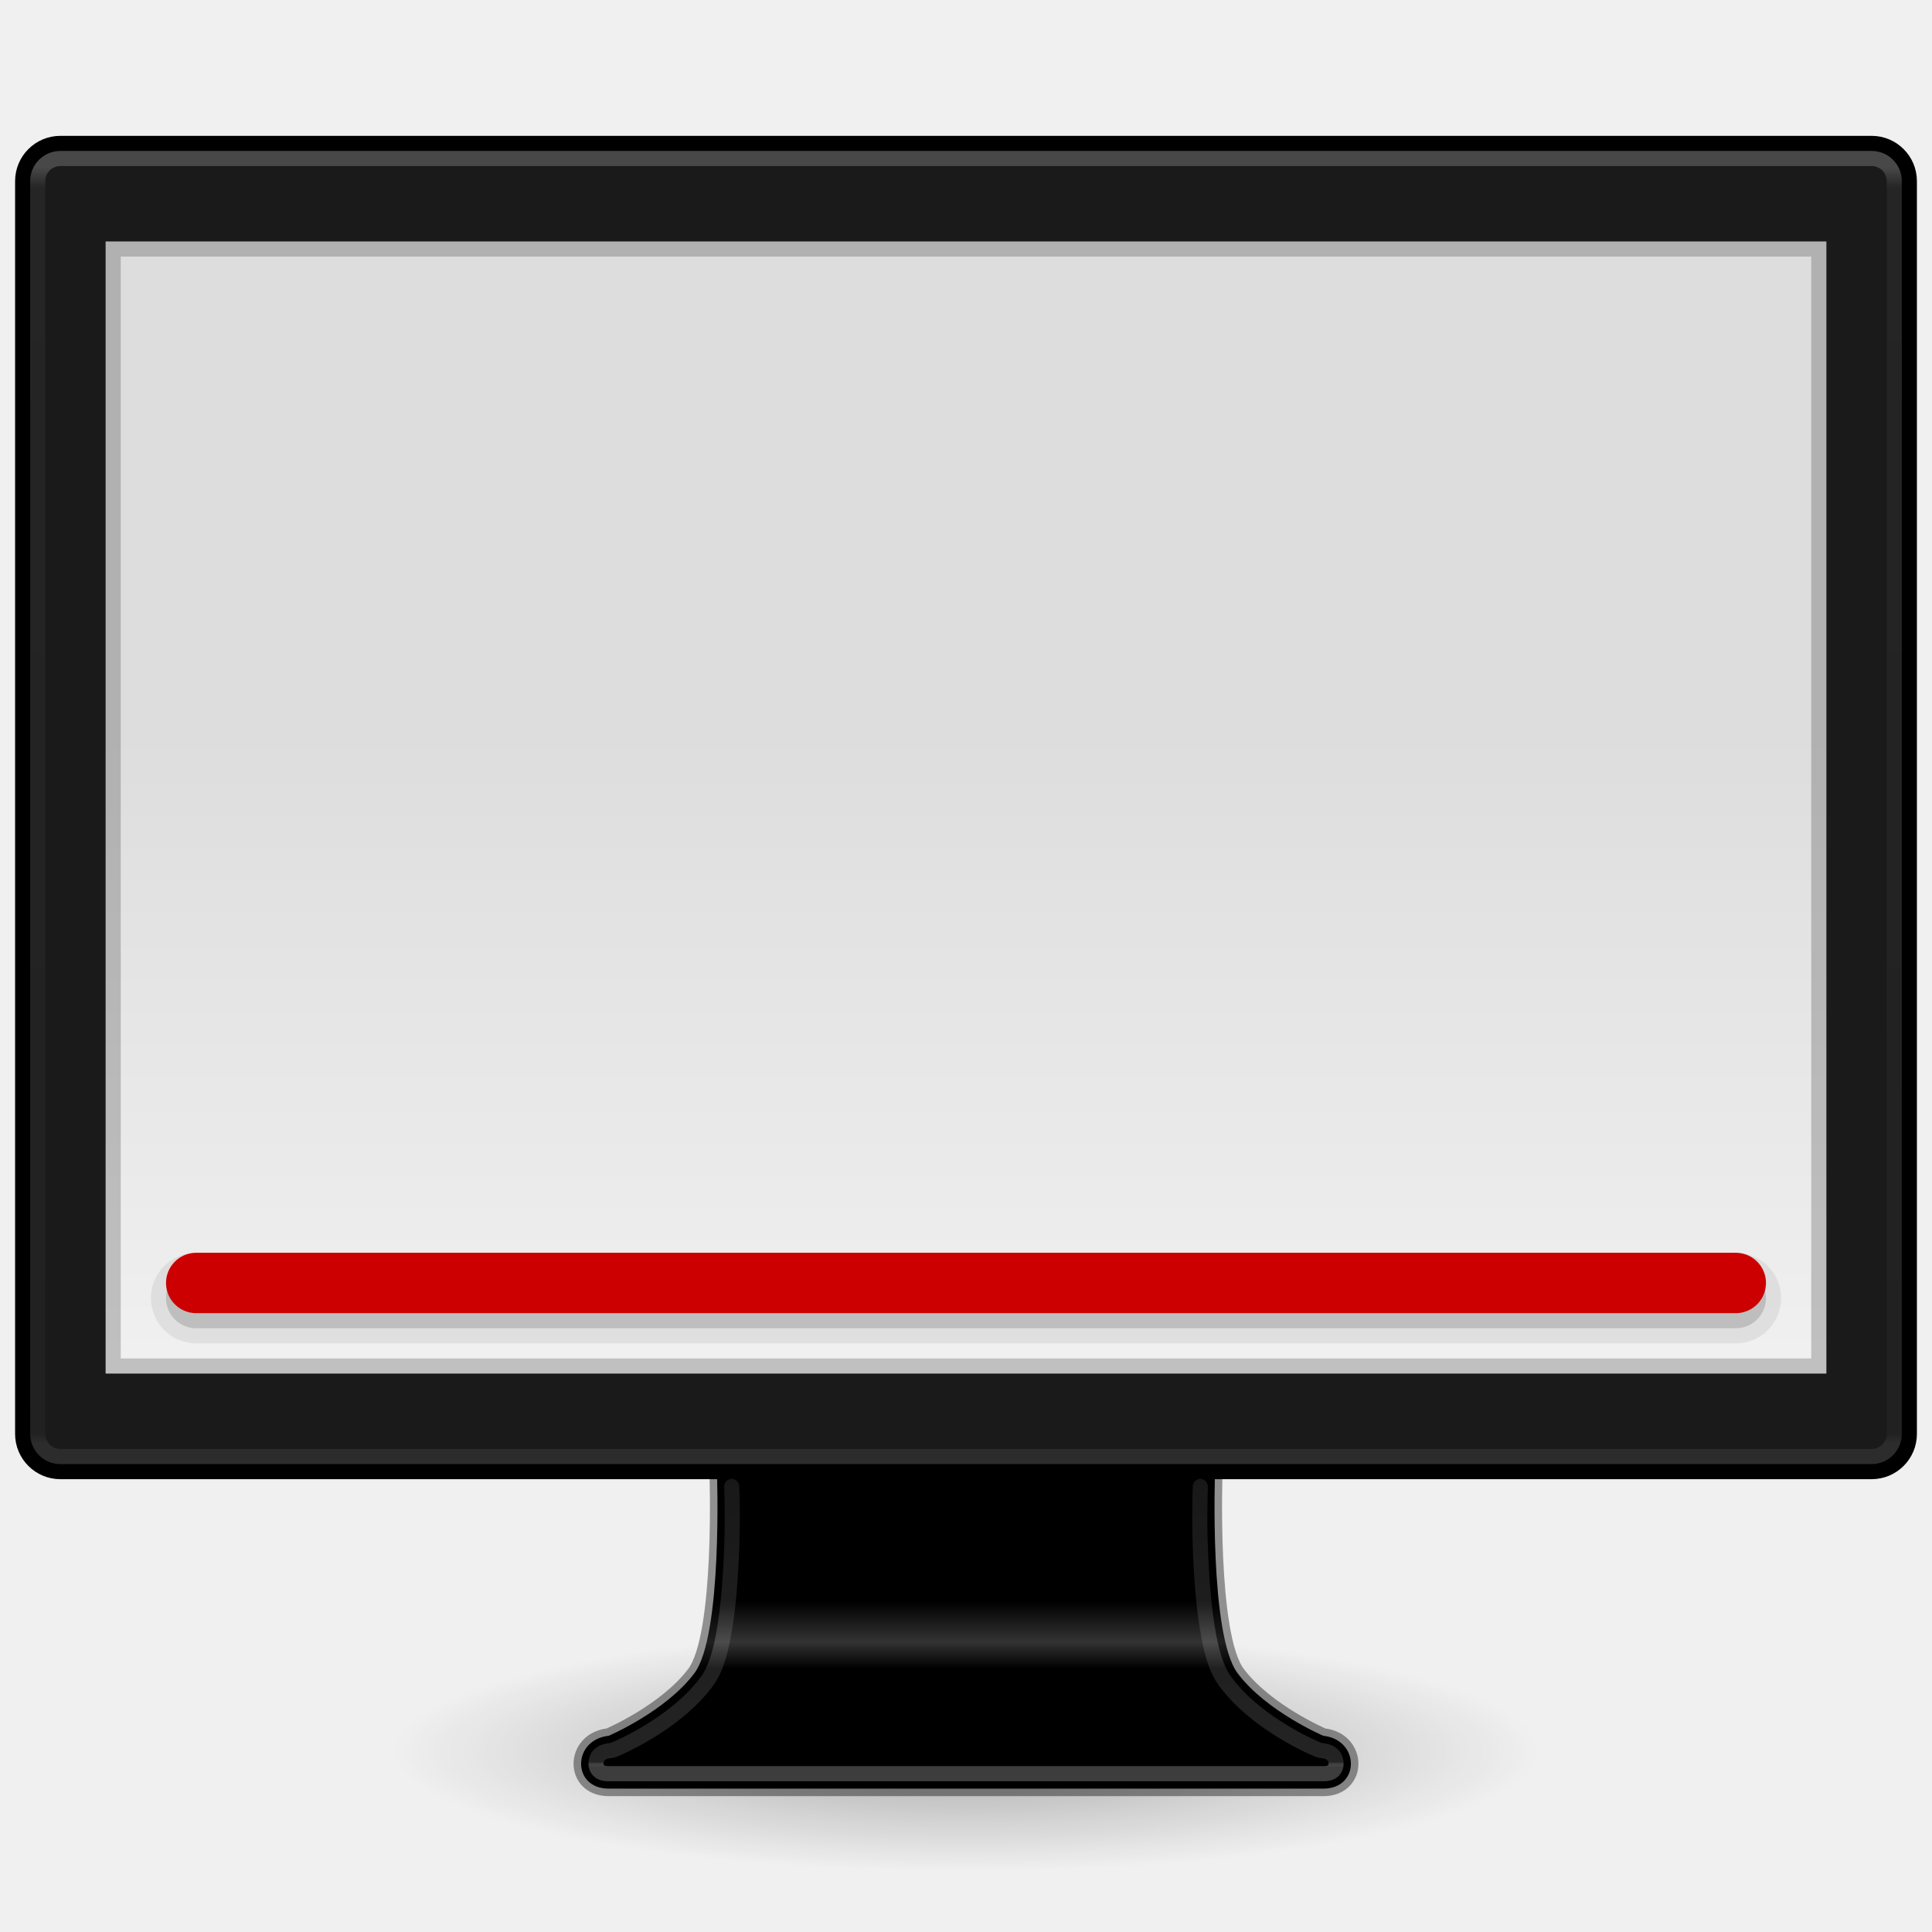
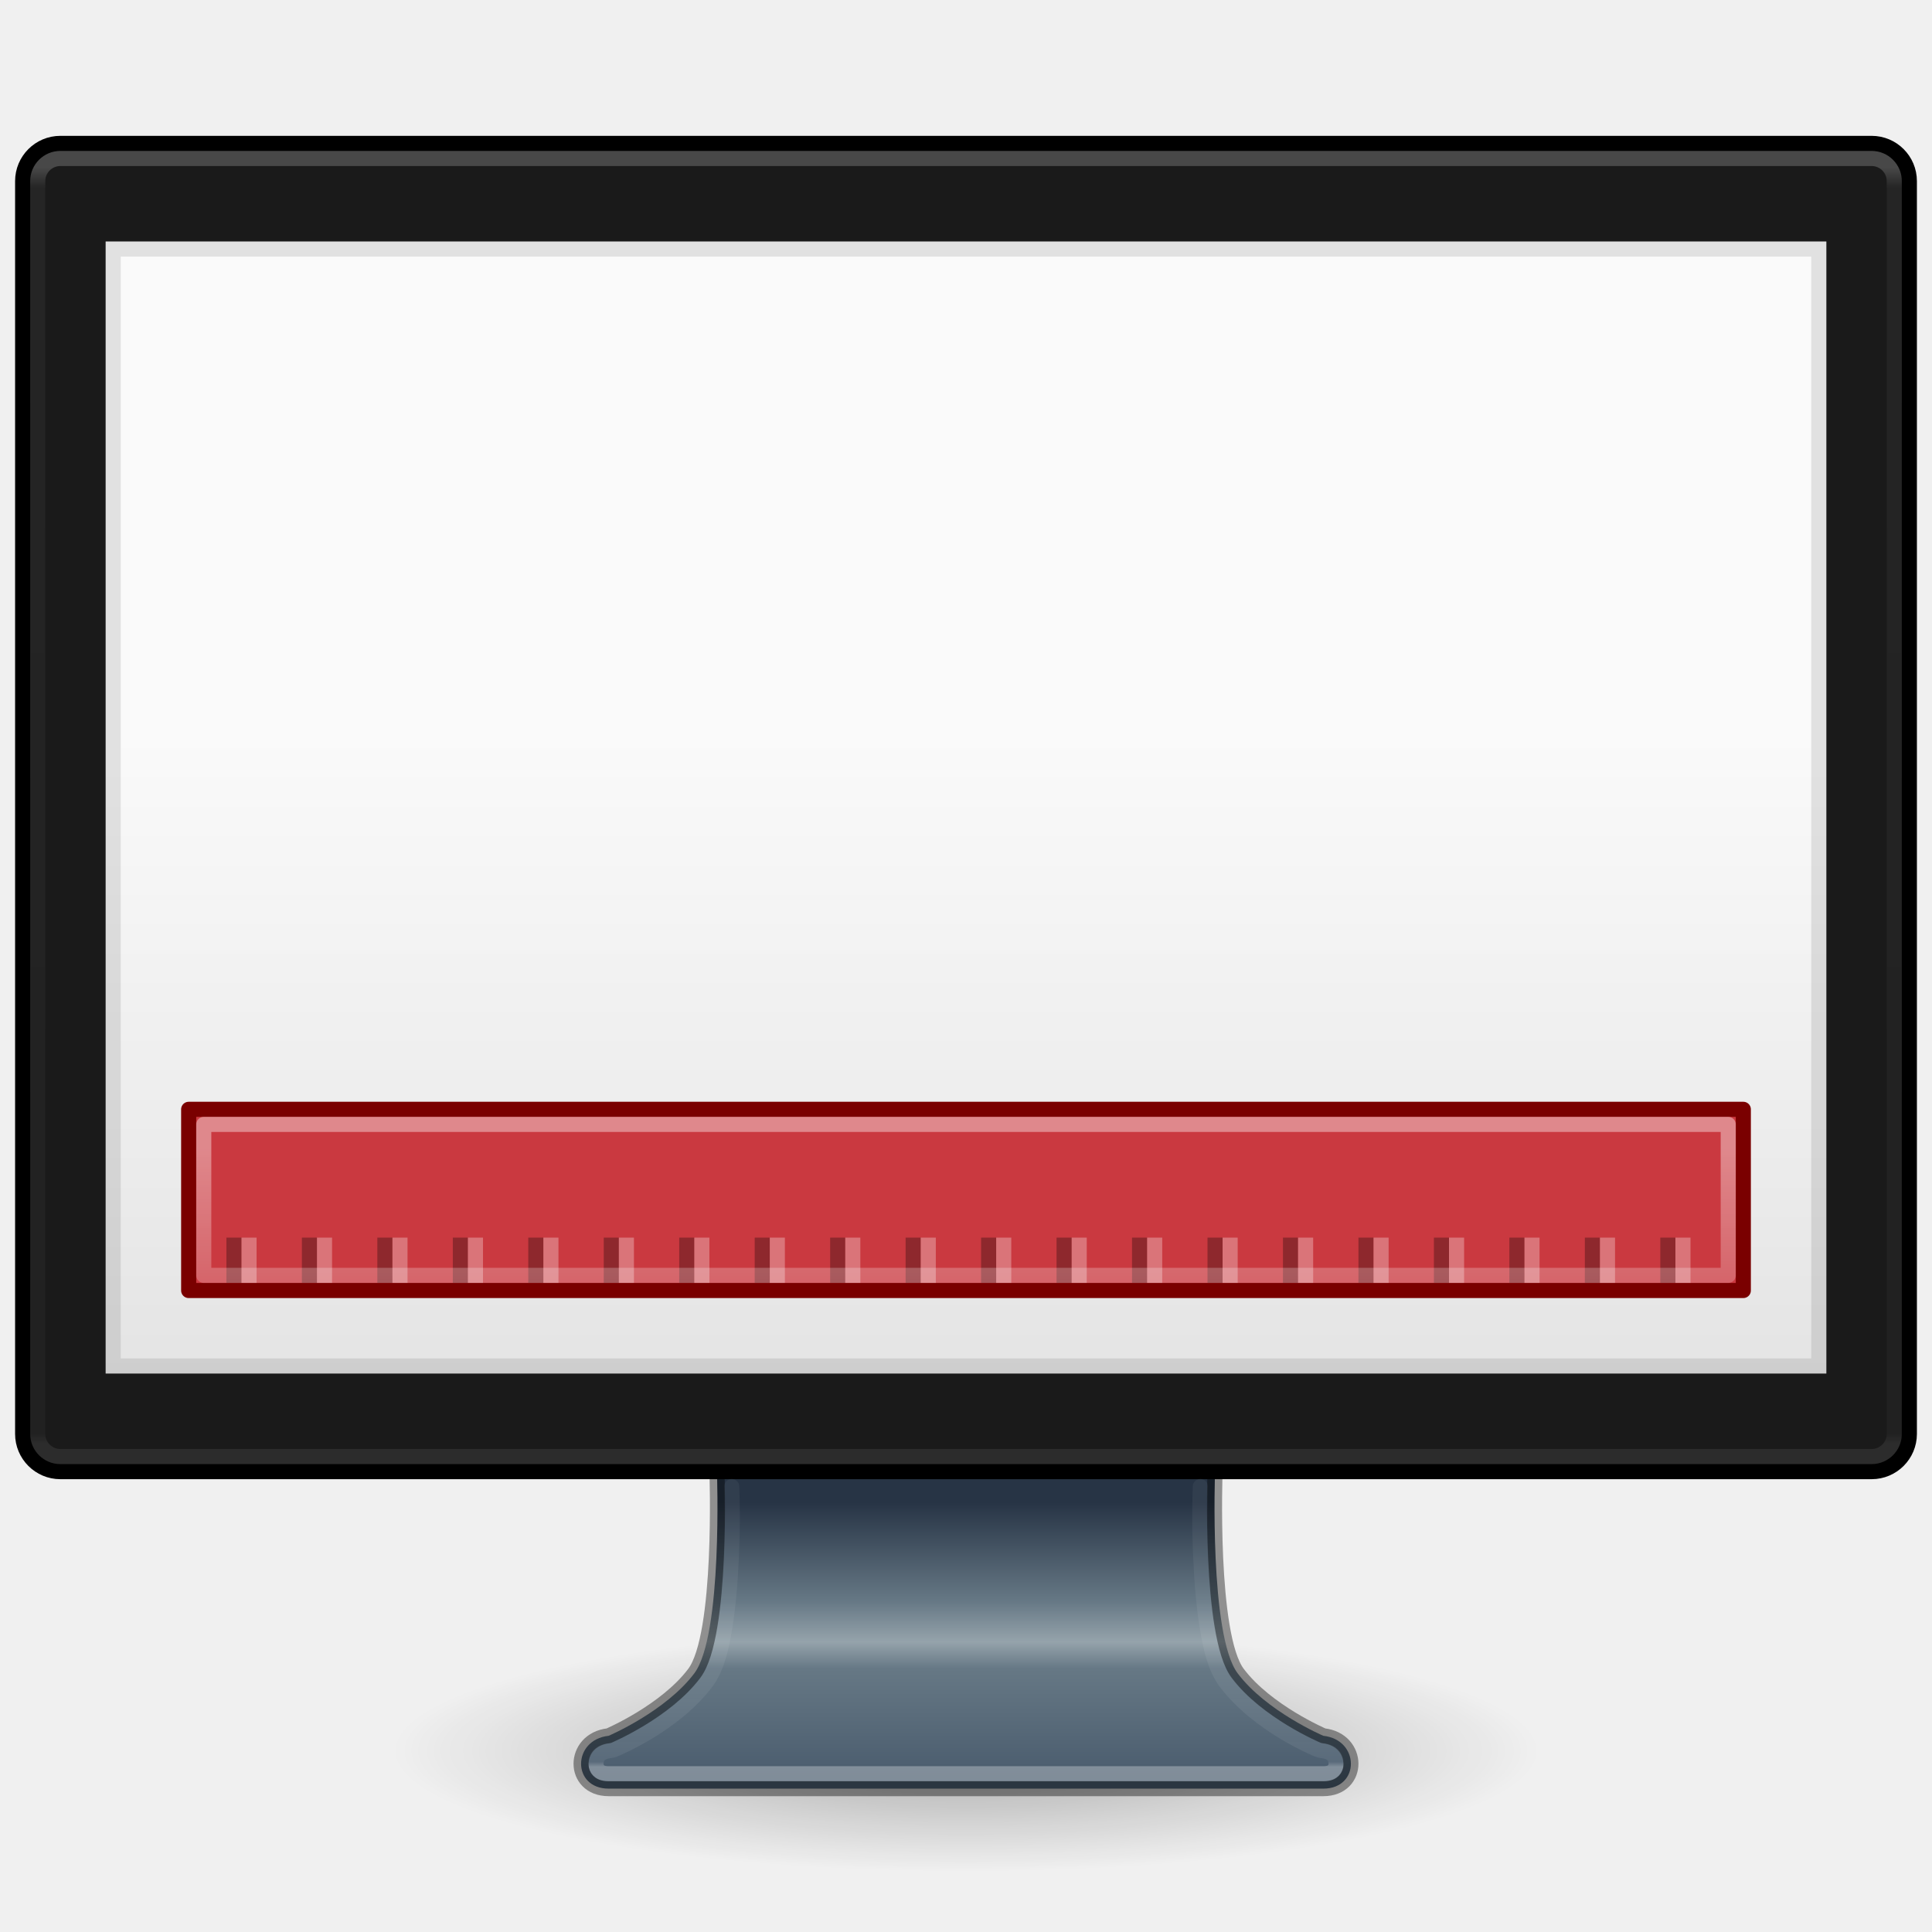
<svg xmlns="http://www.w3.org/2000/svg" xmlns:xlink="http://www.w3.org/1999/xlink" id="svg4569" height="128" width="128" version="1.0">
  <defs id="defs4571">
+     <linearGradient id="linearGradient4306">
+       <stop id="stop4308" style="stop-color:#ffffff;stop-opacity:1" offset="0" />
+       <stop id="stop4310" style="stop-color:#ffffff;stop-opacity:0" offset="1" />
+     </linearGradient>
    <linearGradient id="linearGradient3912">
-       <stop offset="0" style="stop-color:#000000;stop-opacity:1" id="stop3914" />
-       <stop offset="0.35" style="stop-color:#000000;stop-opacity:1" id="stop3916" />
-       <stop offset="0.494" style="stop-color:#333333;stop-opacity:1" id="stop3918" />
-       <stop offset="0.589" style="stop-color:#000000;stop-opacity:1" id="stop3920" />
-       <stop offset="1" style="stop-color:#000000;stop-opacity:1" id="stop3922" />
+       <stop offset="0" style="stop-color:#273445;stop-opacity:1" id="stop3914" />
+       <stop offset="0.35" style="stop-color:#667885;stop-opacity:1" id="stop3916" />
+       <stop offset="0.494" style="stop-color:#95a3ab;stop-opacity:1" id="stop3918" />
+       <stop offset="0.589" style="stop-color:#667885;stop-opacity:1" id="stop3920" />
+       <stop offset="1" style="stop-color:#485a6c;stop-opacity:1" id="stop3922" />
    </linearGradient>
    <linearGradient id="linearGradient6592-2-7">
      <stop offset="0" style="stop-color:#ffffff;stop-opacity:0.275" id="stop6594-0-2" />
      <stop offset="1" style="stop-color:#ffffff;stop-opacity:0" id="stop6596-2-5" />
    </linearGradient>
    <linearGradient id="linearGradient10691-1">
      <stop offset="0" style="stop-color:#000000;stop-opacity:1" id="stop10693-3" />
      <stop offset="1" style="stop-color:#000000;stop-opacity:0" id="stop10695-1" />
    </linearGradient>
    <linearGradient gradientTransform="matrix(2.674662,0,0,2.545971,-893.9789,-122.0911)" gradientUnits="userSpaceOnUse" xlink:href="#linearGradient3912" id="linearGradient3221" y2="94.396" x2="361.106" y1="87.05" x1="361.106" />
    <radialGradient gradientTransform="matrix(5.257031,0,0,1.106743,28.76364,34.52631)" gradientUnits="userSpaceOnUse" xlink:href="#linearGradient10691-1" id="radialGradient3226" fy="73.616" fx="6.703" r="7.228" cy="73.616" cx="6.703" />
    <linearGradient id="linearGradient4084">
      <stop offset="0" style="stop-color:#ffffff;stop-opacity:1" id="stop4086" />
      <stop offset="0.016" style="stop-color:#ffffff;stop-opacity:0.235" id="stop4088" />
      <stop offset="0.993" style="stop-color:#ffffff;stop-opacity:0.157" id="stop4090" />
      <stop offset="1" style="stop-color:#ffffff;stop-opacity:0.392" id="stop4092" />
    </linearGradient>
    <linearGradient id="outerBackgroundGradient-5-0">
-       <stop id="stop3864-8-6-4" offset="0" style="stop-color:#ffffff;stop-opacity:1" />
-       <stop id="stop3866-9-1-86" offset="1" style="stop-color:#dddddd;stop-opacity:1" />
+       <stop id="stop3864-8-6-4" offset="0" style="stop-color:#d4d4d4;stop-opacity:1" />
+       <stop id="stop3866-9-1-86" offset="1" style="stop-color:#fafafa;stop-opacity:1" />
    </linearGradient>
-     <linearGradient xlink:href="#linearGradient6592-2-7" id="linearGradient3141" gradientUnits="userSpaceOnUse" gradientTransform="matrix(3.100001,0,0,3.136008,6821.408,35.08807)" x1="10" y1="-3" x2="20" y2="12" />
+     <linearGradient xlink:href="#linearGradient6592-2-7" id="linearGradient3141" gradientUnits="userSpaceOnUse" gradientTransform="matrix(3.100001,0,0,3.136008,-1.100012,35.08807)" x1="10" y1="-3" x2="20" y2="12" />
    <linearGradient xlink:href="#linearGradient4084" id="linearGradient3144" gradientUnits="userSpaceOnUse" gradientTransform="matrix(3.324324,0,0,2.324324,-15.78381,-2.283757)" x1="24" y1="5.753" x2="24" y2="42.121" />
    <linearGradient xlink:href="#outerBackgroundGradient-5-0" id="linearGradient3148" gradientUnits="userSpaceOnUse" gradientTransform="matrix(2.850001,0,0,3.260869,4.150005,42.08696)" x1="15" y1="24.619" x2="15" y2="2" />
    <linearGradient id="linearGradient4054-5">
-       <stop offset="0" style="stop-color:#666666;stop-opacity:1" id="stop4056-0" />
+       <stop offset="0" style="stop-color:#ffffff;stop-opacity:1" id="stop4056-0" />
      <stop offset="0.017" style="stop-color:#ffffff;stop-opacity:0.235" id="stop4058-4" />
      <stop offset="1" style="stop-color:#ffffff;stop-opacity:0.157" id="stop4060-4" />
      <stop offset="1" style="stop-color:#ffffff;stop-opacity:0.392" id="stop4062-0" />
    </linearGradient>
    <linearGradient xlink:href="#linearGradient4054-5" id="linearGradient3152-7" gradientUnits="userSpaceOnUse" gradientTransform="matrix(1.216216,0,0,0.8378379,2.666359,14.97738)" x1="47.547" y1="121.841" x2="47.547" y2="99.079" />
+     <linearGradient x1="185.258" y1="25.016" x2="172.441" y2="40.299" id="linearGradient3289" xlink:href="#linearGradient4306" gradientUnits="userSpaceOnUse" gradientTransform="matrix(4.824419,0,0,4.82442,-842.8592,-64.91768)" />
+     <linearGradient x1="182" y1="33" x2="182" y2="24.52" id="linearGradient3286" xlink:href="#linearGradient6592-2-7" gradientUnits="userSpaceOnUse" gradientTransform="matrix(3.605799,0,0,3.607167,-622.5308,-26.37948)" />
+     <linearGradient xlink:href="#linearGradient4306" id="linearGradient4231" x1="64" y1="74" x2="64" y2="94" gradientUnits="userSpaceOnUse" />
  </defs>
-   <path style="opacity:0.3;fill:url(#radialGradient3226);fill-opacity:1;fill-rule:nonzero;stroke:none;stroke-width:0.8;marker:none;visibility:visible;display:inline;overflow:visible" id="path2589" d="m 102,116 c 0,4.418 -17.013,8 -38,8 C 43.013,124 26,120.418 26,116 26,111.582 43.013,108 64,108 84.987,108 102,111.582 102,116 l 0,0 z" />
-   <path style="fill:url(#linearGradient3221);fill-opacity:1;fill-rule:nonzero;stroke:none;stroke-width:0.998;stroke-linecap:round;stroke-linejoin:round;stroke-miterlimit:4;stroke-opacity:1;stroke-dasharray:none;stroke-dashoffset:0.5;marker:none;visibility:visible;display:inline;overflow:visible;enable-background:new" id="rect1789" d="m 47.5,97.499 c 0,0 0.398,10.839 -1.501,13.365 -1.898,2.526 -5.675,4.137 -5.675,4.137 -2.424,0.265 -2.444,3.5 0,3.5 l 47.351,0 c 2.444,0 2.424,-3.238 0,-3.5 0,0 -3.777,-1.61 -5.675,-4.137 C 80.103,108.338 80.5,97.499 80.5,97.499 l -32.983,0 -0.017,0 z" />
-   <path style="display:inline;overflow:visible;visibility:visible;fill:none;fill-opacity:1;fill-rule:nonzero;stroke:#000000;stroke-width:0.998;stroke-linecap:round;stroke-linejoin:round;stroke-miterlimit:4;stroke-dasharray:none;stroke-dashoffset:0.5;stroke-opacity:1;marker:none;enable-background:new;color:#000000;clip-rule:nonzero;opacity:0.4;isolation:auto;mix-blend-mode:normal;color-interpolation:sRGB;color-interpolation-filters:linearRGB;solid-color:#000000;solid-opacity:1;filter-blend-mode:normal;filter-gaussianBlur-deviation:0;color-rendering:auto;image-rendering:auto;shape-rendering:auto;text-rendering:auto" id="rect1789-8" d="m 47.5,97.499 c 0,0 0.398,10.839 -1.501,13.365 -1.898,2.526 -5.675,4.137 -5.675,4.137 -2.424,0.265 -2.444,3.5 0,3.5 l 47.351,0 c 2.444,0 2.424,-3.238 0,-3.5 0,0 -3.777,-1.61 -5.675,-4.137 C 80.103,108.338 80.5,97.499 80.5,97.499 l -32.983,0 -0.017,0 z" />
-   <rect style="fill:#1a1a1a;fill-opacity:1;stroke:#000000;stroke-width:1;stroke-linecap:round;stroke-linejoin:round;stroke-miterlimit:4;stroke-dasharray:none;stroke-dashoffset:0.5;stroke-opacity:1" id="rect2722-7" y="9.5" x="1.5" ry="2.5" rx="2.5" height="88" width="125" />
-   <path id="rect2722-0" d="m 7,16 114,0 0,75 -114,0 z" style="display:inline;fill:url(#linearGradient3148);fill-opacity:1;stroke:none" />
-   <rect style="opacity:0.2;fill:none;stroke:url(#linearGradient3144);stroke-width:1;stroke-linecap:round;stroke-linejoin:round;stroke-miterlimit:4;stroke-dasharray:none;stroke-dashoffset:0;stroke-opacity:1" id="rect6741" y="10.5" x="2.5" ry="1.5" rx="1.5" height="86" width="123" />
-   <path id="rect2722-0-3" d="M 7 16 L 7 91 L 121 91 L 121 16 L 7 16 z M 8 17 L 120 17 L 120 90 L 8 90 L 8 17 z " style="display:inline;fill:#000000;fill-opacity:1;stroke:none;color:#000000;clip-rule:nonzero;overflow:visible;visibility:visible;opacity:0.2;isolation:auto;mix-blend-mode:normal;color-interpolation:sRGB;color-interpolation-filters:linearRGB;solid-color:#000000;solid-opacity:1;fill-rule:nonzero;stroke-width:1;stroke-linecap:butt;stroke-linejoin:miter;stroke-miterlimit:4;stroke-dasharray:none;stroke-dashoffset:0;stroke-opacity:1;filter-blend-mode:normal;filter-gaussianBlur-deviation:0;color-rendering:auto;image-rendering:auto;shape-rendering:auto;text-rendering:auto;enable-background:accumulate" />
-   <path id="rect3872" d="m 6824.508,10 0,56.448 124,-41.16 0,-15.288 z" style="display:inline;opacity:0.2;fill:url(#linearGradient3141);fill-opacity:1;stroke:none" />
-   <path id="path4419" d="m 48.479,98.486 c 0.021,0.734 0.084,2.26 -0.031,4.793 -0.07,1.537 -0.199,3.159 -0.439,4.594 -0.24,1.435 -0.531,2.666 -1.219,3.582 -2.155,2.868 -6.078,4.453 -6.078,4.453 -0.089,0.038 -0.183,0.062 -0.279,0.072 -0.781,0.086 -0.944,0.504 -0.945,0.871 -5.46e-4,0.183 0.06,0.336 0.168,0.445 0.108,0.11 0.277,0.217 0.67,0.217 l 47.352,0 c 0.393,0 0.561,-0.107 0.67,-0.217 0.109,-0.11 0.17,-0.262 0.17,-0.445 -0.001,-0.367 -0.165,-0.787 -0.945,-0.871 -0.097,-0.01 -0.192,-0.034 -0.281,-0.072 0,0 -3.923,-1.585 -6.078,-4.453 -0.688,-0.916 -0.979,-2.147 -1.219,-3.582 -0.24,-1.435 -0.369,-3.057 -0.439,-4.594 -0.115,-2.533 -0.052,-4.059 -0.031,-4.793" style="color:#000000;clip-rule:nonzero;display:inline;overflow:visible;visibility:visible;opacity:0.6;isolation:auto;mix-blend-mode:normal;color-interpolation:sRGB;color-interpolation-filters:linearRGB;solid-color:#000000;solid-opacity:1;fill:none;fill-opacity:1;fill-rule:nonzero;stroke:url(#linearGradient3152-7);stroke-width:1;stroke-linecap:round;stroke-linejoin:round;stroke-miterlimit:4;stroke-dasharray:none;stroke-dashoffset:0;stroke-opacity:1;marker:none;color-rendering:auto;image-rendering:auto;shape-rendering:auto;text-rendering:auto;enable-background:accumulate" />
-   <path style="opacity:0.07;fill:none;fill-opacity:1;stroke:#000000;stroke-width:6;stroke-linejoin:round;stroke-miterlimit:4;stroke-dasharray:none;stroke-opacity:1;stroke-linecap:round" d="M 115,86 12.999,86" id="path4180" />
-   <path id="path4178" d="M 115,86 12.999,86" style="opacity:0.15;fill:none;fill-opacity:1;stroke:#000000;stroke-width:4;stroke-linejoin:round;stroke-miterlimit:4;stroke-dasharray:none;stroke-opacity:1;stroke-linecap:round" />
-   <path style="opacity:1;fill:none;fill-opacity:1;stroke:#cc0000;stroke-width:4;stroke-linejoin:round;stroke-miterlimit:4;stroke-dasharray:none;stroke-opacity:1;stroke-linecap:round" d="M 115,85 12.999,85" id="rect4343" />
+   <g id="g4254">
+     <path d="m 102,116 c 0,4.418 -17.013,8 -38,8 C 43.013,124 26,120.418 26,116 26,111.582 43.013,108 64,108 84.987,108 102,111.582 102,116 l 0,0 z" id="path2589" style="display:inline;overflow:visible;visibility:visible;opacity:0.3;fill:url(#radialGradient3226);fill-opacity:1;fill-rule:nonzero;stroke:none;stroke-width:0.8;marker:none" />
+     <path d="m 47.5,97.499 c 0,0 0.398,10.839 -1.501,13.365 -1.898,2.526 -5.675,4.137 -5.675,4.137 -2.424,0.265 -2.444,3.5 0,3.5 l 47.351,0 c 2.444,0 2.424,-3.238 0,-3.5 0,0 -3.777,-1.61 -5.675,-4.137 C 80.103,108.338 80.5,97.499 80.5,97.499 l -32.983,0 -0.017,0 z" id="rect1789" style="display:inline;overflow:visible;visibility:visible;fill:url(#linearGradient3221);fill-opacity:1;fill-rule:nonzero;stroke:none;stroke-width:0.998;stroke-linecap:round;stroke-linejoin:round;stroke-miterlimit:4;stroke-dasharray:none;stroke-dashoffset:0.5;stroke-opacity:1;marker:none;enable-background:new" />
+     <path d="m 47.5,97.499 c 0,0 0.398,10.839 -1.501,13.365 -1.898,2.526 -5.675,4.137 -5.675,4.137 -2.424,0.265 -2.444,3.5 0,3.5 l 47.351,0 c 2.444,0 2.424,-3.238 0,-3.5 0,0 -3.777,-1.61 -5.675,-4.137 C 80.103,108.338 80.5,97.499 80.5,97.499 l -32.983,0 -0.017,0 z" id="rect1789-8" style="color:#000000;clip-rule:nonzero;display:inline;overflow:visible;visibility:visible;opacity:0.4;isolation:auto;mix-blend-mode:normal;color-interpolation:sRGB;color-interpolation-filters:linearRGB;solid-color:#000000;solid-opacity:1;fill:none;fill-opacity:1;fill-rule:nonzero;stroke:#000000;stroke-width:1;stroke-linecap:round;stroke-linejoin:round;stroke-miterlimit:4;stroke-dasharray:none;stroke-dashoffset:0.5;stroke-opacity:1;marker:none;color-rendering:auto;image-rendering:auto;shape-rendering:auto;text-rendering:auto;enable-background:new" />
+     <rect width="125" height="88" rx="2.5" ry="2.5" x="1.5" y="9.5" id="rect2722-7" style="fill:#1a1a1a;fill-opacity:1;stroke:#000000;stroke-width:1;stroke-linecap:round;stroke-linejoin:round;stroke-miterlimit:4;stroke-dasharray:none;stroke-dashoffset:0.5;stroke-opacity:1" />
+     <path style="display:inline;fill:url(#linearGradient3148);fill-opacity:1;stroke:none" d="m 7,16 114,0 0,75 -114,0 z" id="rect2722-0" />
+     <rect width="123" height="86" rx="1.5" ry="1.5" x="2.5" y="10.5" id="rect6741" style="opacity:0.2;fill:none;stroke:url(#linearGradient3144);stroke-width:1;stroke-linecap:round;stroke-linejoin:round;stroke-miterlimit:4;stroke-dasharray:none;stroke-dashoffset:0;stroke-opacity:1" />
+     <path style="color:#000000;clip-rule:nonzero;display:inline;overflow:visible;visibility:visible;opacity:0.1;isolation:auto;mix-blend-mode:normal;color-interpolation:sRGB;color-interpolation-filters:linearRGB;solid-color:#000000;solid-opacity:1;fill:#000000;fill-opacity:1;fill-rule:nonzero;stroke:none;stroke-width:1;stroke-linecap:butt;stroke-linejoin:miter;stroke-miterlimit:4;stroke-dasharray:none;stroke-dashoffset:0;stroke-opacity:1;color-rendering:auto;image-rendering:auto;shape-rendering:auto;text-rendering:auto;enable-background:accumulate" d="m 7,16 0,75 114,0 0,-75 -114,0 z m 1,1 112,0 0,73 L 8,90 8,17 Z" id="rect2722-0-3" />
+     <path style="color:#000000;clip-rule:nonzero;display:inline;overflow:visible;visibility:visible;opacity:0.3;isolation:auto;mix-blend-mode:normal;color-interpolation:sRGB;color-interpolation-filters:linearRGB;solid-color:#000000;solid-opacity:1;fill:none;fill-opacity:1;fill-rule:nonzero;stroke:url(#linearGradient3152-7);stroke-width:1;stroke-linecap:round;stroke-linejoin:round;stroke-miterlimit:4;stroke-dasharray:none;stroke-dashoffset:0;stroke-opacity:1;marker:none;color-rendering:auto;image-rendering:auto;shape-rendering:auto;text-rendering:auto;enable-background:accumulate" d="m 48.479,98.486 c 0.021,0.734 0.084,2.26 -0.031,4.793 -0.07,1.537 -0.199,3.159 -0.439,4.594 -0.24,1.435 -0.531,2.666 -1.219,3.582 -2.155,2.868 -6.078,4.453 -6.078,4.453 -0.089,0.038 -0.183,0.062 -0.279,0.072 -0.781,0.086 -0.944,0.504 -0.945,0.871 -5.46e-4,0.183 0.06,0.336 0.168,0.445 0.108,0.11 0.277,0.217 0.67,0.217 l 47.352,0 c 0.393,0 0.561,-0.107 0.67,-0.217 0.109,-0.11 0.17,-0.262 0.17,-0.445 -0.001,-0.367 -0.165,-0.787 -0.945,-0.871 -0.097,-0.01 -0.192,-0.034 -0.281,-0.072 0,0 -3.923,-1.585 -6.078,-4.453 -0.688,-0.916 -0.979,-2.147 -1.219,-3.582 -0.24,-1.435 -0.369,-3.057 -0.439,-4.594 -0.115,-2.533 -0.052,-4.059 -0.031,-4.793" id="path4419" />
+     <g transform="translate(0,1.995575)" id="g4247">
+       <rect style="color:#000000;clip-rule:nonzero;display:inline;overflow:visible;visibility:visible;opacity:0.9;isolation:auto;mix-blend-mode:normal;color-interpolation:sRGB;color-interpolation-filters:linearRGB;solid-color:#000000;solid-opacity:1;fill:#c6262e;fill-opacity:1;fill-rule:nonzero;stroke:none;stroke-width:1;stroke-linecap:round;stroke-linejoin:round;stroke-miterlimit:4;stroke-dasharray:none;stroke-dashoffset:0;stroke-opacity:1;marker:none;color-rendering:auto;image-rendering:auto;shape-rendering:auto;text-rendering:auto;enable-background:accumulate" id="rect4221" width="103" height="12.004" x="12.5" y="71.5" />
+       <path style="color:#000000;clip-rule:nonzero;display:inline;overflow:visible;visibility:visible;opacity:0.3;isolation:auto;mix-blend-mode:normal;color-interpolation:sRGB;color-interpolation-filters:linearRGB;solid-color:#000000;solid-opacity:1;fill:#000000;fill-opacity:1;fill-rule:nonzero;stroke:none;stroke-width:1;stroke-linecap:round;stroke-linejoin:round;stroke-miterlimit:4;stroke-dasharray:none;stroke-dashoffset:0;stroke-opacity:1;marker:none;color-rendering:auto;image-rendering:auto;shape-rendering:auto;text-rendering:auto;enable-background:accumulate" d="m 15,80 0,3 1,0 0,-3 -1,0 z m 5,0 0,3 1,0 0,-3 -1,0 z m 5,0 0,3 1,0 0,-3 -1,0 z m 5,0 0,3 1,0 0,-3 -1,0 z m 5,0 0,3 1,0 0,-3 -1,0 z m 5,0 0,3 1,0 0,-3 -1,0 z m 5,0 0,3 1,0 0,-3 -1,0 z m 5,0 0,3 1,0 0,-3 -1,0 z m 5,0 0,3 1,0 0,-3 -1,0 z m 5,0 0,3 1,0 0,-3 -1,0 z m 5,0 0,3 1,0 0,-3 -1,0 z m 5,0 0,3 1,0 0,-3 -1,0 z m 5,0 0,3 1,0 0,-3 -1,0 z m 5,0 0,3 1,0 0,-3 -1,0 z m 5,0 0,3 1,0 0,-3 -1,0 z m 5,0 0,3 1,0 0,-3 -1,0 z m 5,0 0,3 1,0 0,-3 -1,0 z m 5,0 0,3 1,0 0,-3 -1,0 z m 5,0 0,3 1,0 0,-3 -1,0 z m 5,0 0,3 1,0 0,-3 -1,0 z" id="rect4273" />
+       <rect y="71.5" x="12.5" height="12.004" width="103" id="rect4217" style="color:#000000;clip-rule:nonzero;display:inline;overflow:visible;visibility:visible;opacity:1;isolation:auto;mix-blend-mode:normal;color-interpolation:sRGB;color-interpolation-filters:linearRGB;solid-color:#000000;solid-opacity:1;fill:none;fill-opacity:1;fill-rule:nonzero;stroke:#7a0000;stroke-width:1;stroke-linecap:round;stroke-linejoin:round;stroke-miterlimit:4;stroke-dasharray:none;stroke-dashoffset:0;stroke-opacity:1;marker:none;color-rendering:auto;image-rendering:auto;shape-rendering:auto;text-rendering:auto;enable-background:accumulate" />
+       <rect style="color:#000000;clip-rule:nonzero;display:inline;overflow:visible;visibility:visible;opacity:0.4;isolation:auto;mix-blend-mode:normal;color-interpolation:sRGB;color-interpolation-filters:linearRGB;solid-color:#000000;solid-opacity:1;fill:none;fill-opacity:1;fill-rule:nonzero;stroke:url(#linearGradient4231);stroke-width:1;stroke-linecap:round;stroke-linejoin:round;stroke-miterlimit:4;stroke-dasharray:none;stroke-dashoffset:0;stroke-opacity:1;marker:none;color-rendering:auto;image-rendering:auto;shape-rendering:auto;text-rendering:auto;enable-background:accumulate" id="rect4223" width="101" height="10" x="13.5" y="72.5" />
+       <path id="path4245" d="m 16,80 0,3 1,0 0,-3 -1,0 z m 5,0 0,3 1,0 0,-3 -1,0 z m 5,0 0,3 1,0 0,-3 -1,0 z m 5,0 0,3 1,0 0,-3 -1,0 z m 5,0 0,3 1,0 0,-3 -1,0 z m 5,0 0,3 1,0 0,-3 -1,0 z m 5,0 0,3 1,0 0,-3 -1,0 z m 5,0 0,3 1,0 0,-3 -1,0 z m 5,0 0,3 1,0 0,-3 -1,0 z m 5,0 0,3 1,0 0,-3 -1,0 z m 5,0 0,3 1,0 0,-3 -1,0 z m 5,0 0,3 1,0 0,-3 -1,0 z m 5,0 0,3 1,0 0,-3 -1,0 z m 5,0 0,3 1,0 0,-3 -1,0 z m 5,0 0,3 1,0 0,-3 -1,0 z m 5,0 0,3 1,0 0,-3 -1,0 z m 5,0 0,3 1,0 0,-3 -1,0 z m 5,0 0,3 1,0 0,-3 -1,0 z m 5,0 0,3 1,0 0,-3 -1,0 z m 5,0 0,3 1,0 0,-3 -1,0 z" style="color:#000000;clip-rule:nonzero;display:inline;overflow:visible;visibility:visible;opacity:0.3;isolation:auto;mix-blend-mode:normal;color-interpolation:sRGB;color-interpolation-filters:linearRGB;solid-color:#000000;solid-opacity:1;fill:#ffffff;fill-opacity:1;fill-rule:nonzero;stroke:none;stroke-width:1;stroke-linecap:round;stroke-linejoin:round;stroke-miterlimit:4;stroke-dasharray:none;stroke-dashoffset:0;stroke-opacity:1;marker:none;color-rendering:auto;image-rendering:auto;shape-rendering:auto;text-rendering:auto;enable-background:accumulate" />
+     </g>
+   </g>
</svg>
